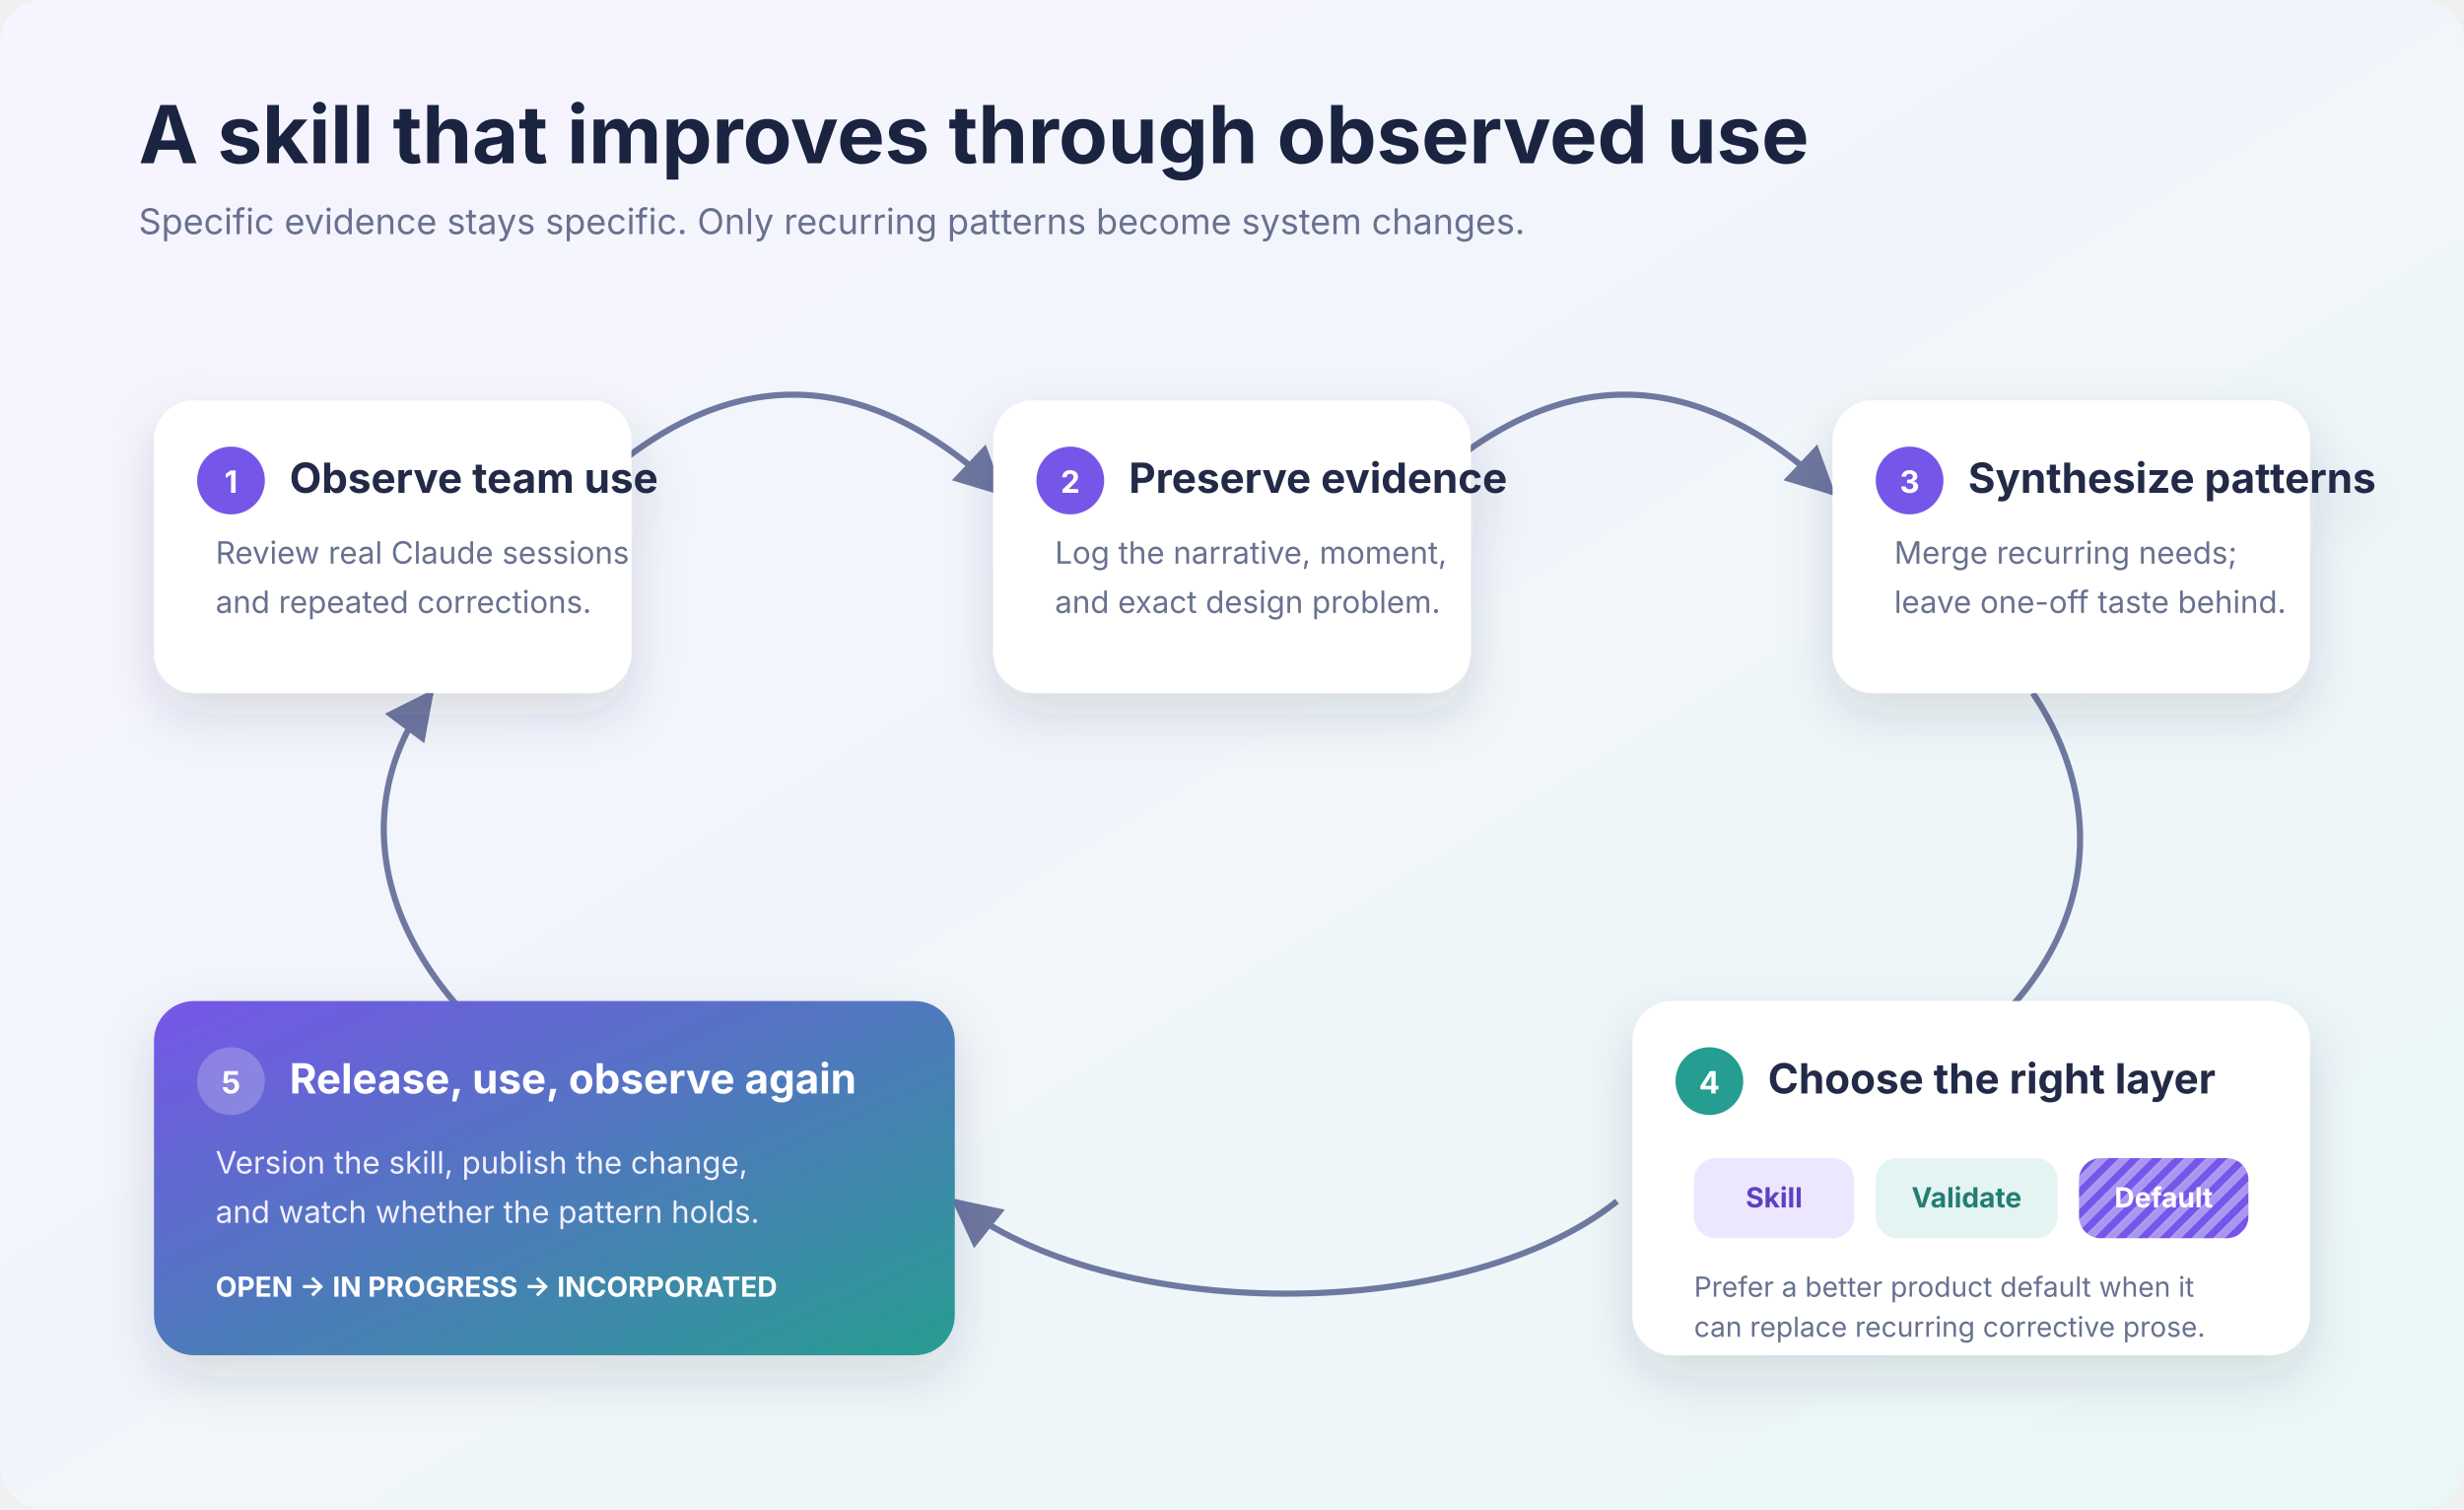
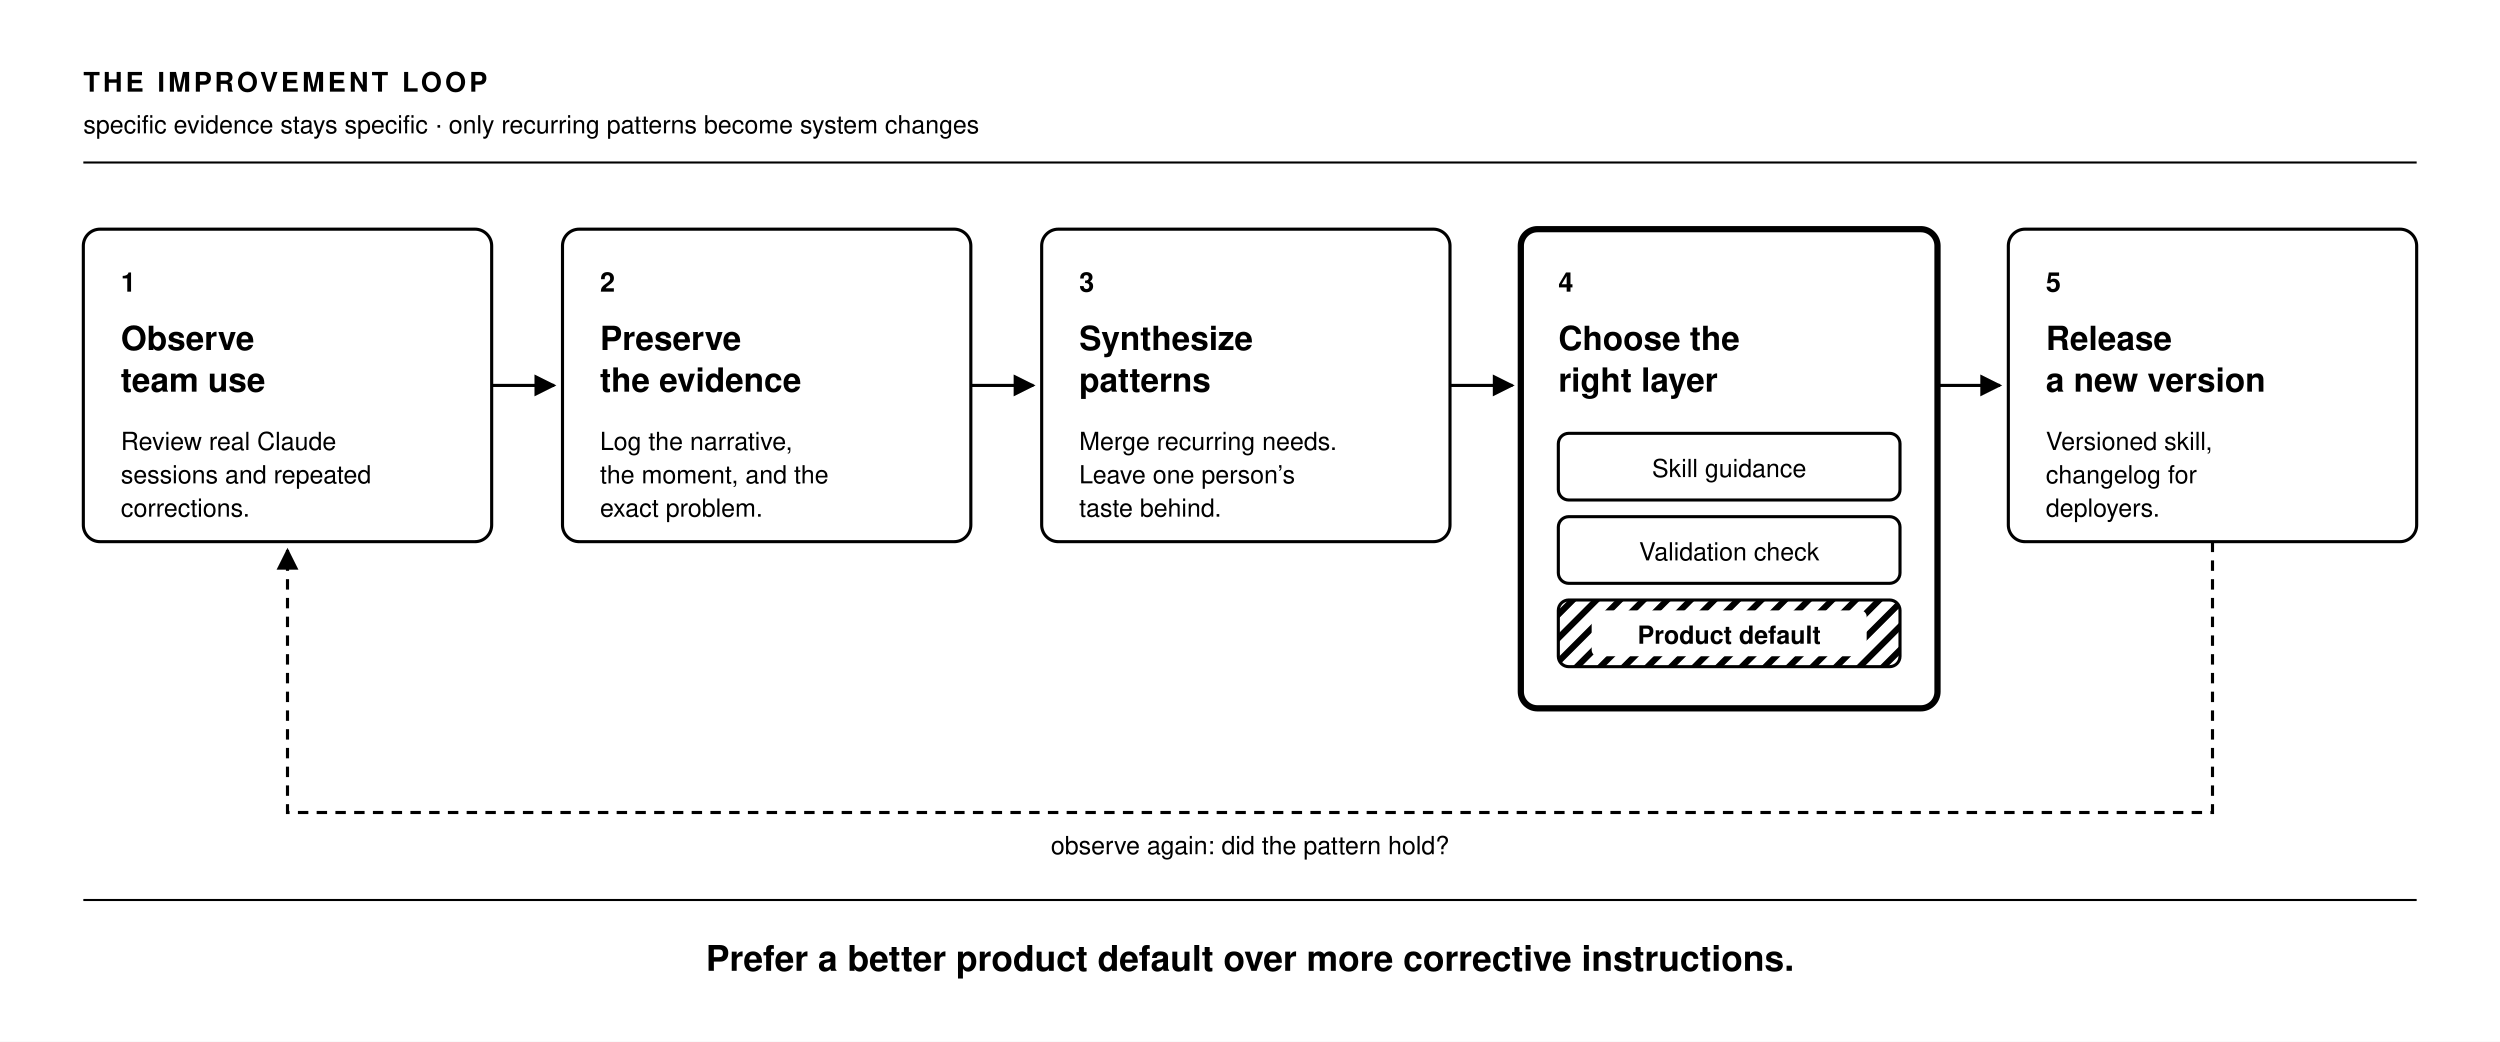
- <svg xmlns="http://www.w3.org/2000/svg" width="1600" height="980" viewBox="0 0 1600 980" role="img" aria-labelledby="title desc">
+ <svg xmlns="http://www.w3.org/2000/svg" viewBox="0 0 1200 500" role="img" aria-labelledby="t d" font-family="-apple-system, 'Helvetica Neue', Helvetica, Arial, sans-serif">
  <defs>
-     <linearGradient id="bg" x1="0" y1="0" x2="1" y2="1">
-       <stop stop-color="#F7F4FF" />
-       <stop offset="1" stop-color="#EAF7F6" />
-     </linearGradient>
-     <linearGradient id="accent" x1="0" y1="0" x2="1" y2="1">
-       <stop stop-color="#7656E8" />
-       <stop offset="1" stop-color="#279D91" />
-     </linearGradient>
-     <filter id="shadow" x="-20%" y="-20%" width="140%" height="160%">
-       <feDropShadow dx="0" dy="14" stdDeviation="16" flood-color="#25304A" flood-opacity="0.14" />
-     </filter>
-     <marker id="arrow" viewBox="0 0 10 10" refX="9" refY="5" markerWidth="8" markerHeight="8" orient="auto-start-reverse">
-       <path d="M 0 0 L 10 5 L 0 10 z" fill="#6E78A0" />
+     <marker id="a" viewBox="0 0 10 10" refX="9" refY="5" markerWidth="7" markerHeight="7" orient="auto-start-reverse">
+       <path d="M0,0 L10,5 L0,10 z" fill="#000" />
    </marker>
-     <pattern id="stripe" width="10" height="10" patternUnits="userSpaceOnUse" patternTransform="rotate(45)">
-       <rect width="5" height="10" fill="#7656E8" />
-       <rect x="5" width="5" height="10" fill="#A996F0" />
+     <pattern id="stripe" width="8" height="8" patternUnits="userSpaceOnUse" patternTransform="rotate(45)">
+       <rect width="8" height="8" fill="#fff" />
+       <rect width="3" height="8" fill="#000" />
    </pattern>
  </defs>
-   <rect width="1600" height="980" rx="28" fill="url(#bg)" />
-   <text x="90" y="106" fill="#1A2340" font-family="Inter, Arial, sans-serif" font-size="52" font-weight="750">A skill that improves through observed use</text>
-   <text x="90" y="152" fill="#68718F" font-family="Inter, Arial, sans-serif" font-size="23">Specific evidence stays specific. Only recurring patterns become system changes.</text>
-   <g fill="none" stroke="#6E78A0" stroke-width="4" marker-end="url(#arrow)">
-     <path d="M 380 320 C 470 235, 560 235, 650 320" />
-     <path d="M 920 320 C 1010 235, 1100 235, 1190 320" />
-     <path d="M 1320 450 C 1380 540, 1350 640, 1248 700" />
-     <path d="M 1050 780 C 950 860, 720 860, 620 780" />
-     <path d="M 350 700 C 250 630, 220 530, 280 450" />
+   <rect width="1200" height="500" fill="#fff" />
+   <text x="40" y="44" font-size="13" font-weight="700" letter-spacing="1.5" fill="#000">THE IMPROVEMENT LOOP</text>
+   <text x="40" y="64" font-size="12" fill="#000">specific evidence stays specific · only recurring patterns become system changes</text>
+   <line x1="40" y1="78" x2="1160" y2="78" stroke="#000" stroke-width="1" />
+   <g stroke="#000" fill="#fff" stroke-width="1.5">
+     <rect x="40" y="110" width="196" height="150" rx="8" />
+     <rect x="270" y="110" width="196" height="150" rx="8" />
+     <rect x="500" y="110" width="196" height="150" rx="8" />
+     <rect x="730" y="110" width="200" height="230" rx="8" stroke-width="3" />
+     <rect x="964" y="110" width="196" height="150" rx="8" />
  </g>
-   <g font-family="Inter, Arial, sans-serif" filter="url(#shadow)">
-     <rect x="100" y="260" width="310" height="190" rx="26" fill="#FFFFFF" />
-     <circle cx="150" cy="312" r="22" fill="#7656E8" />
-     <text x="150" y="320" text-anchor="middle" fill="#FFFFFF" font-size="20" font-weight="700">1</text>
-     <text x="188" y="320" fill="#202946" font-size="27" font-weight="700">Observe team use</text>
-     <text x="140" y="366" fill="#68718F" font-size="20">Review real Claude sessions</text>
-     <text x="140" y="398" fill="#68718F" font-size="20">and repeated corrections.</text>
-     <rect x="645" y="260" width="310" height="190" rx="26" fill="#FFFFFF" />
-     <circle cx="695" cy="312" r="22" fill="#7656E8" />
-     <text x="695" y="320" text-anchor="middle" fill="#FFFFFF" font-size="20" font-weight="700">2</text>
-     <text x="733" y="320" fill="#202946" font-size="27" font-weight="700">Preserve evidence</text>
-     <text x="685" y="366" fill="#68718F" font-size="20">Log the narrative, moment,</text>
-     <text x="685" y="398" fill="#68718F" font-size="20">and exact design problem.</text>
-     <rect x="1190" y="260" width="310" height="190" rx="26" fill="#FFFFFF" />
-     <circle cx="1240" cy="312" r="22" fill="#7656E8" />
-     <text x="1240" y="320" text-anchor="middle" fill="#FFFFFF" font-size="20" font-weight="700">3</text>
-     <text x="1278" y="320" fill="#202946" font-size="27" font-weight="700">Synthesize patterns</text>
-     <text x="1230" y="366" fill="#68718F" font-size="20">Merge recurring needs;</text>
-     <text x="1230" y="398" fill="#68718F" font-size="20">leave one-off taste behind.</text>
-     <rect x="1060" y="650" width="440" height="230" rx="26" fill="#FFFFFF" />
-     <circle cx="1110" cy="702" r="22" fill="#279D91" />
-     <text x="1110" y="710" text-anchor="middle" fill="#FFFFFF" font-size="20" font-weight="700">4</text>
-     <text x="1148" y="710" fill="#202946" font-size="27" font-weight="700">Choose the right layer</text>
-     <g font-size="18" font-weight="650">
-       <rect x="1100" y="752" width="104" height="52" rx="14" fill="#ECE7FF" />
-       <text x="1152" y="784" text-anchor="middle" fill="#5B43C0">Skill</text>
-       <rect x="1218" y="752" width="118" height="52" rx="14" fill="#E4F4F2" />
-       <text x="1277" y="784" text-anchor="middle" fill="#247D75">Validate</text>
-       <rect x="1350" y="752" width="110" height="52" rx="14" fill="url(#stripe)" />
-       <text x="1405" y="784" text-anchor="middle" fill="#FFFFFF">Default</text>
+   <g fill="#000">
+     <g font-size="13" font-weight="700">
+       <text x="58" y="140">1</text>
+       <text x="288" y="140">2</text>
+       <text x="518" y="140">3</text>
+       <text x="748" y="140">4</text>
+       <text x="982" y="140">5</text>
    </g>
-     <text x="1100" y="842" fill="#68718F" font-size="18">Prefer a better product default when it</text>
-     <text x="1100" y="868" fill="#68718F" font-size="18">can replace recurring corrective prose.</text>
-     <rect x="100" y="650" width="520" height="230" rx="26" fill="url(#accent)" />
-     <circle cx="150" cy="702" r="22" fill="#FFFFFF" fill-opacity="0.22" />
-     <text x="150" y="710" text-anchor="middle" fill="#FFFFFF" font-size="20" font-weight="700">5</text>
-     <text x="188" y="710" fill="#FFFFFF" font-size="27" font-weight="700">Release, use, observe again</text>
-     <text x="140" y="762" fill="#F2EFFF" font-size="20">Version the skill, publish the change,</text>
-     <text x="140" y="794" fill="#F2EFFF" font-size="20">and watch whether the pattern holds.</text>
-     <text x="140" y="842" fill="#FFFFFF" font-size="18" font-weight="650">OPEN → IN PROGRESS → INCORPORATED</text>
+     <g font-size="16" font-weight="600">
+       <text x="58" y="168">Observe</text>
+       <text x="58" y="188">team use</text>
+       <text x="288" y="168">Preserve</text>
+       <text x="288" y="188">the evidence</text>
+       <text x="518" y="168">Synthesize</text>
+       <text x="518" y="188">patterns</text>
+       <text x="748" y="168">Choose the</text>
+       <text x="748" y="188">right layer</text>
+       <text x="982" y="168">Release</text>
+       <text x="982" y="188">a new version</text>
+     </g>
+     <g font-size="12">
+       <text x="58" y="216">Review real Claude</text>
+       <text x="58" y="232">sessions and repeated</text>
+       <text x="58" y="248">corrections.</text>
+       <text x="288" y="216">Log the narrative,</text>
+       <text x="288" y="232">the moment, and the</text>
+       <text x="288" y="248">exact problem.</text>
+       <text x="518" y="216">Merge recurring needs.</text>
+       <text x="518" y="232">Leave one person’s</text>
+       <text x="518" y="248">taste behind.</text>
+       <text x="982" y="216">Versioned skill,</text>
+       <text x="982" y="232">changelog for</text>
+       <text x="982" y="248">deployers.</text>
+     </g>
  </g>
+   <g stroke="#000" stroke-width="1.5">
+     <rect x="748" y="208" width="164" height="32" rx="5" fill="#fff" />
+     <rect x="748" y="248" width="164" height="32" rx="5" fill="#fff" />
+     <rect x="748" y="288" width="164" height="32" rx="5" fill="url(#stripe)" />
+   </g>
+   <g font-size="12" text-anchor="middle">
+     <text x="830" y="229" fill="#000">Skill guidance</text>
+     <text x="830" y="269" fill="#000">Validation check</text>
+     <rect x="764" y="293" width="132" height="22" rx="3" fill="#fff" />
+     <text x="830" y="309" fill="#000" font-weight="700">Product default</text>
+   </g>
+   <g stroke="#000" stroke-width="1.5" marker-end="url(#a)">
+     <line x1="236" y1="185" x2="266" y2="185" />
+     <line x1="466" y1="185" x2="496" y2="185" />
+     <line x1="696" y1="185" x2="726" y2="185" />
+     <line x1="930" y1="185" x2="960" y2="185" />
+   </g>
+   <path d="M1062,260 V390 H138 V264" fill="none" stroke="#000" stroke-width="1.5" stroke-dasharray="5 4" marker-end="url(#a)" />
+   <text x="600" y="410" font-size="12" text-anchor="middle" fill="#000">observe again: did the pattern hold?</text>
+   <line x1="40" y1="432" x2="1160" y2="432" stroke="#000" stroke-width="1" />
+   <text x="600" y="466" font-size="17" font-weight="700" text-anchor="middle" fill="#000">Prefer a better product default over more corrective instructions.</text>
</svg>
